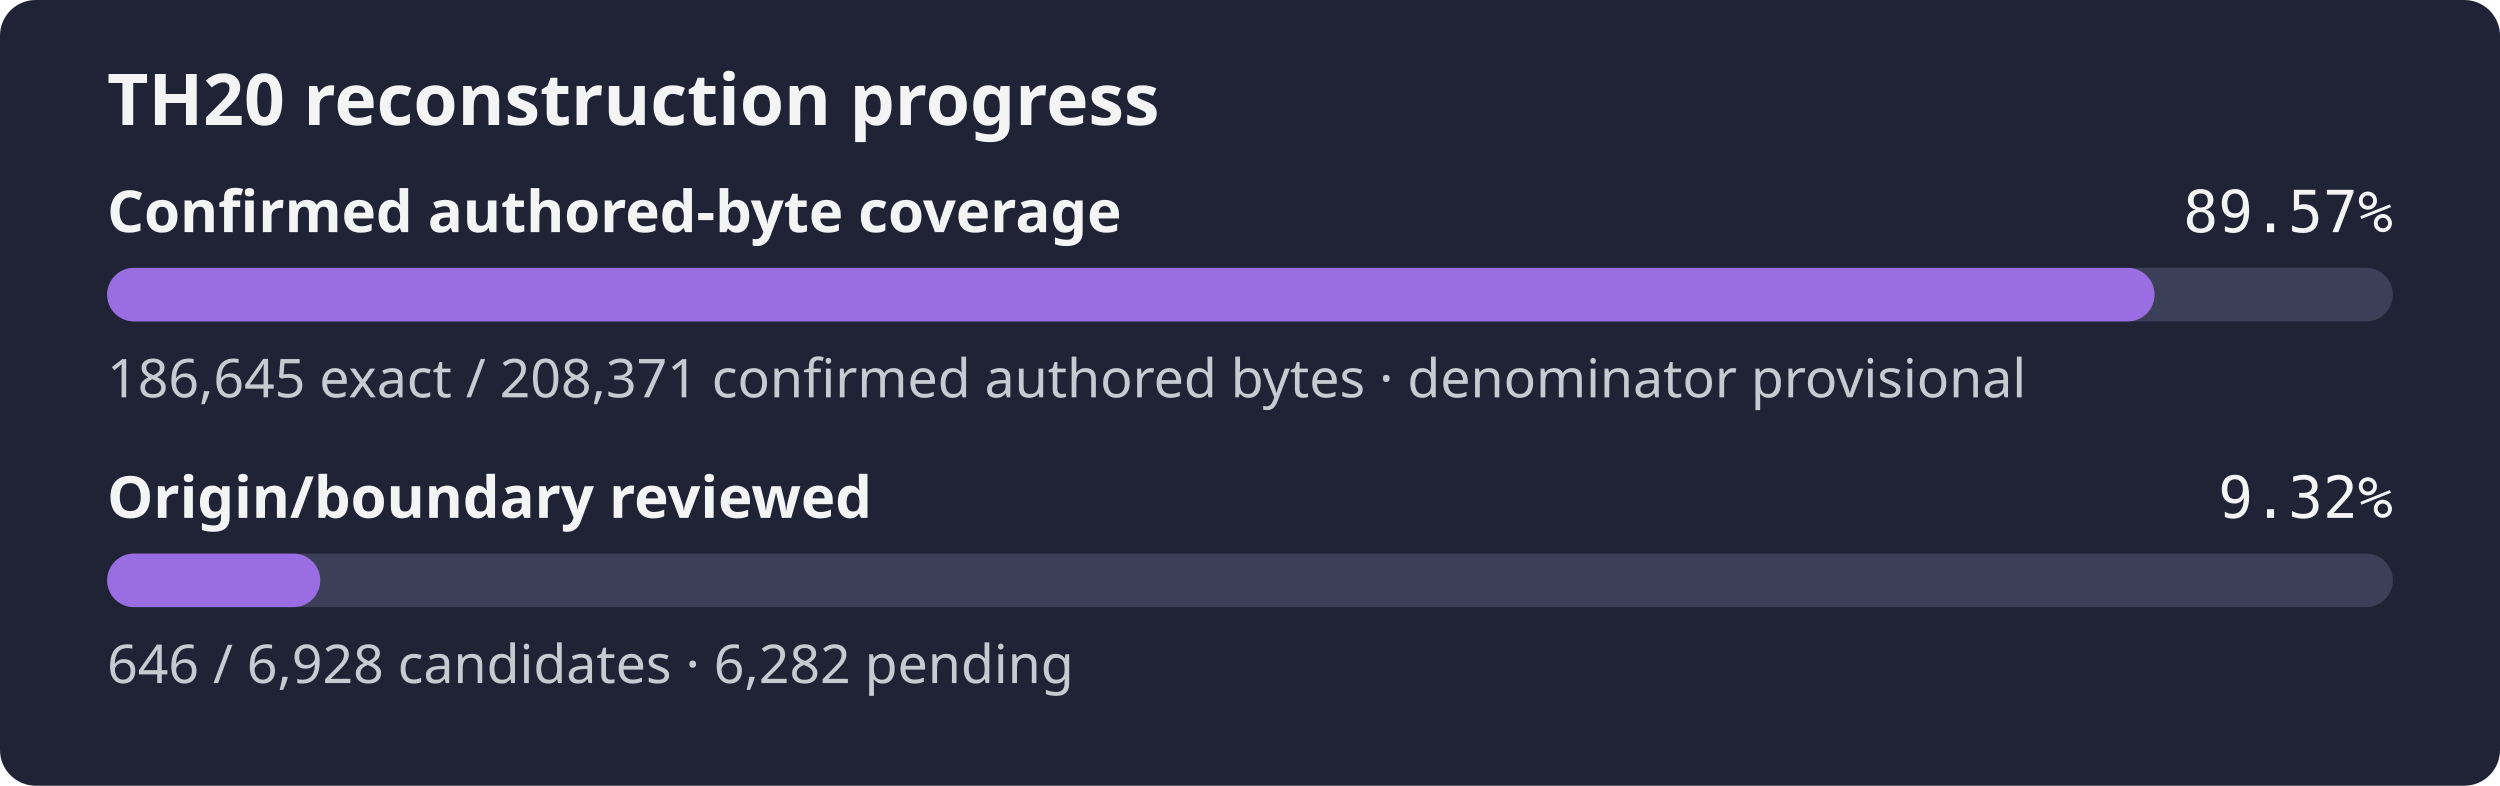
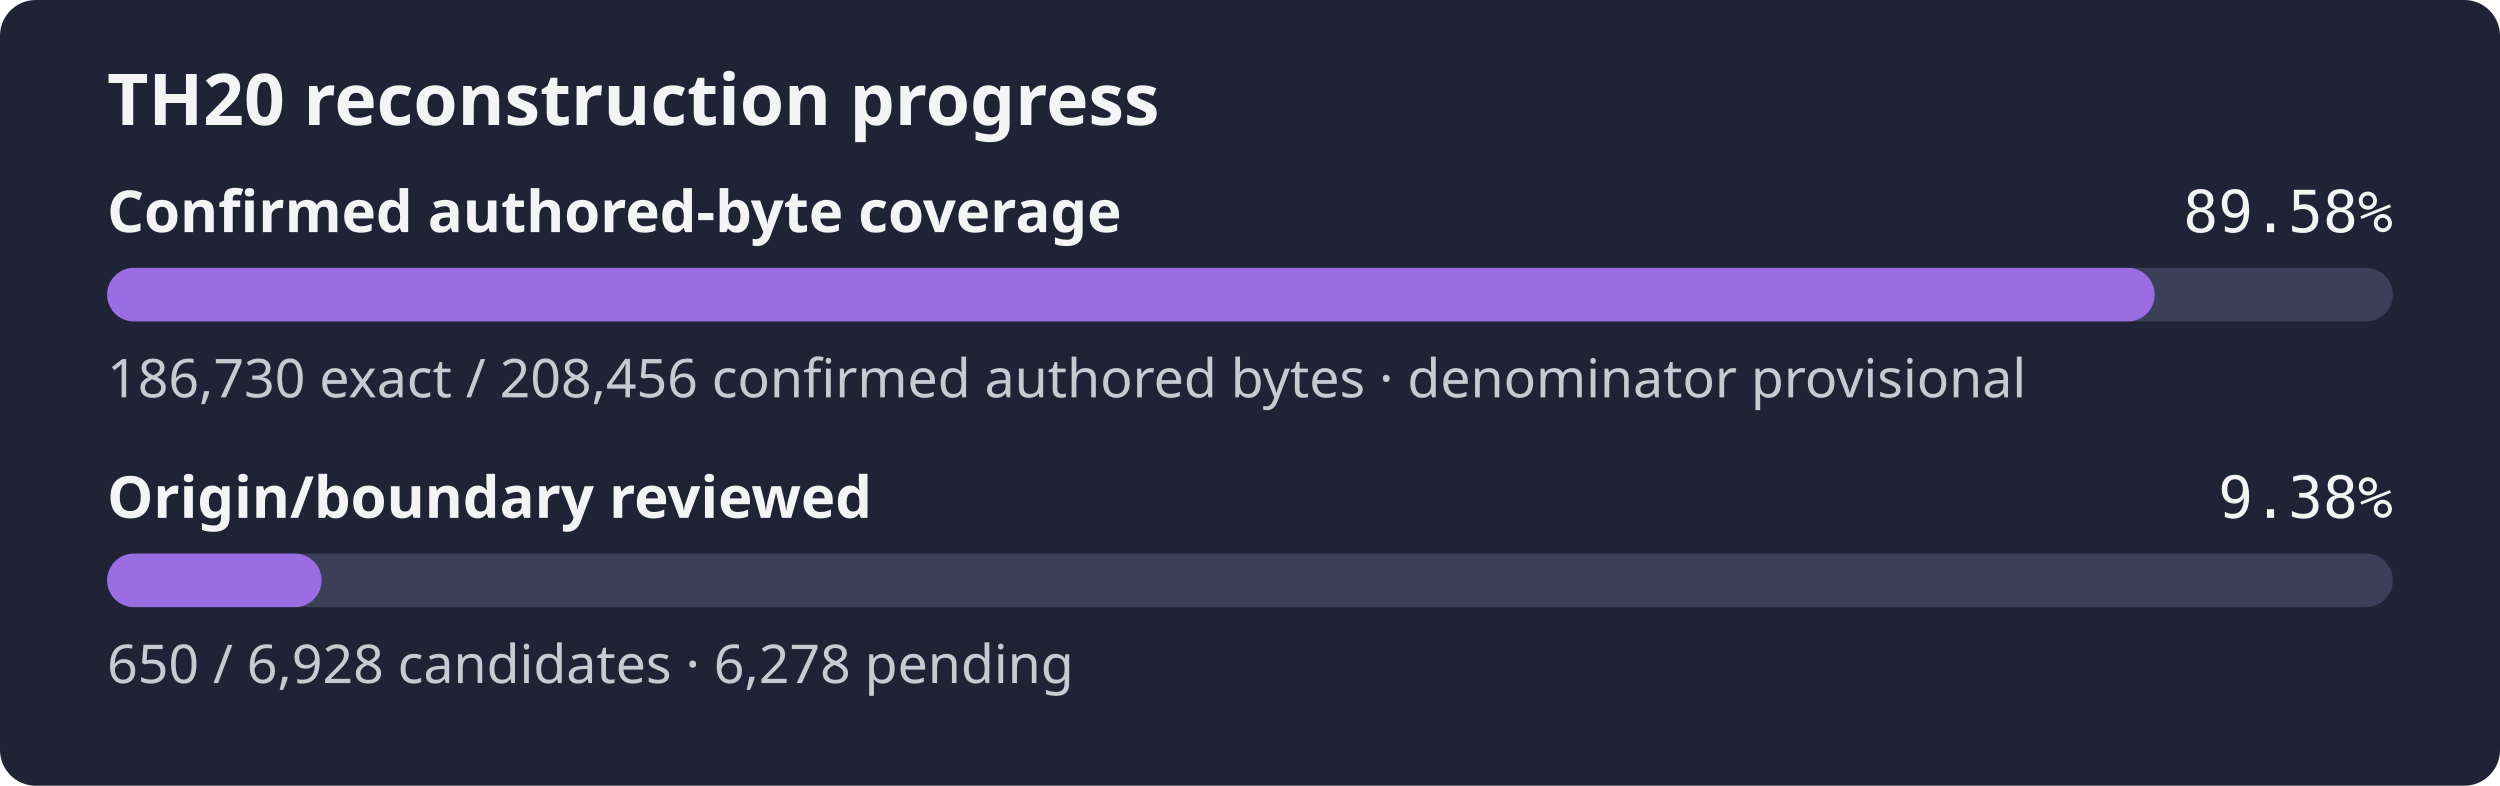
- <svg xmlns="http://www.w3.org/2000/svg" width="560" height="176" role="img" aria-label="TH20 reconstruction progress: 89.57% of the confirmed authored-byte set is exact, origin review 9.32%">
+ <svg xmlns="http://www.w3.org/2000/svg" width="560" height="176" role="img" aria-label="TH20 reconstruction progress: 89.58% of the confirmed authored-byte set is exact, origin review 9.38%">
  <rect width="560" height="176" rx="8" fill="#1f2335" />
  <text x="24" y="28" fill="#f4f4f5" font-family="sans-serif" font-size="16" font-weight="600">TH20 reconstruction progress</text>
  <text x="24" y="52" fill="#f4f4f5" font-family="sans-serif" font-size="13" font-weight="600">Confirmed authored-byte coverage</text>
-   <text x="536" y="52" fill="#f4f4f5" text-anchor="end" font-family="monospace" font-size="13">89.57%</text>
+   <text x="536" y="52" fill="#f4f4f5" text-anchor="end" font-family="monospace" font-size="13">89.58%</text>
  <rect x="24" y="60" width="512" height="12" rx="6" fill="#3b4058" />
-   <rect x="24" y="60" width="458.62" height="12" rx="6" fill="#9b6de3" />
-   <text x="24" y="89" fill="#c8cad2" font-family="sans-serif" font-size="12">186,645 exact / 208,371 confirmed authored bytes · denominator provisional</text>
+   <rect x="24" y="60" width="458.64" height="12" rx="6" fill="#9b6de3" />
+   <text x="24" y="89" fill="#c8cad2" font-family="sans-serif" font-size="12">186,730 exact / 208,456 confirmed authored bytes · denominator provisional</text>
  <text x="24" y="116" fill="#f4f4f5" font-family="sans-serif" font-size="13" font-weight="600">Origin/boundary reviewed</text>
-   <text x="536" y="116" fill="#f4f4f5" text-anchor="end" font-family="monospace" font-size="13">9.32%</text>
+   <text x="536" y="116" fill="#f4f4f5" text-anchor="end" font-family="monospace" font-size="13">9.38%</text>
  <rect x="24" y="124" width="512" height="12" rx="6" fill="#3b4058" />
-   <rect x="24" y="124" width="47.74" height="12" rx="6" fill="#9b6de3" />
-   <text x="24" y="153" fill="#c8cad2" font-family="sans-serif" font-size="12">646 / 6,928 candidates · 6,282 pending</text>
+   <rect x="24" y="124" width="48.04" height="12" rx="6" fill="#9b6de3" />
+   <text x="24" y="153" fill="#c8cad2" font-family="sans-serif" font-size="12">650 / 6,928 candidates · 6,278 pending</text>
</svg>
